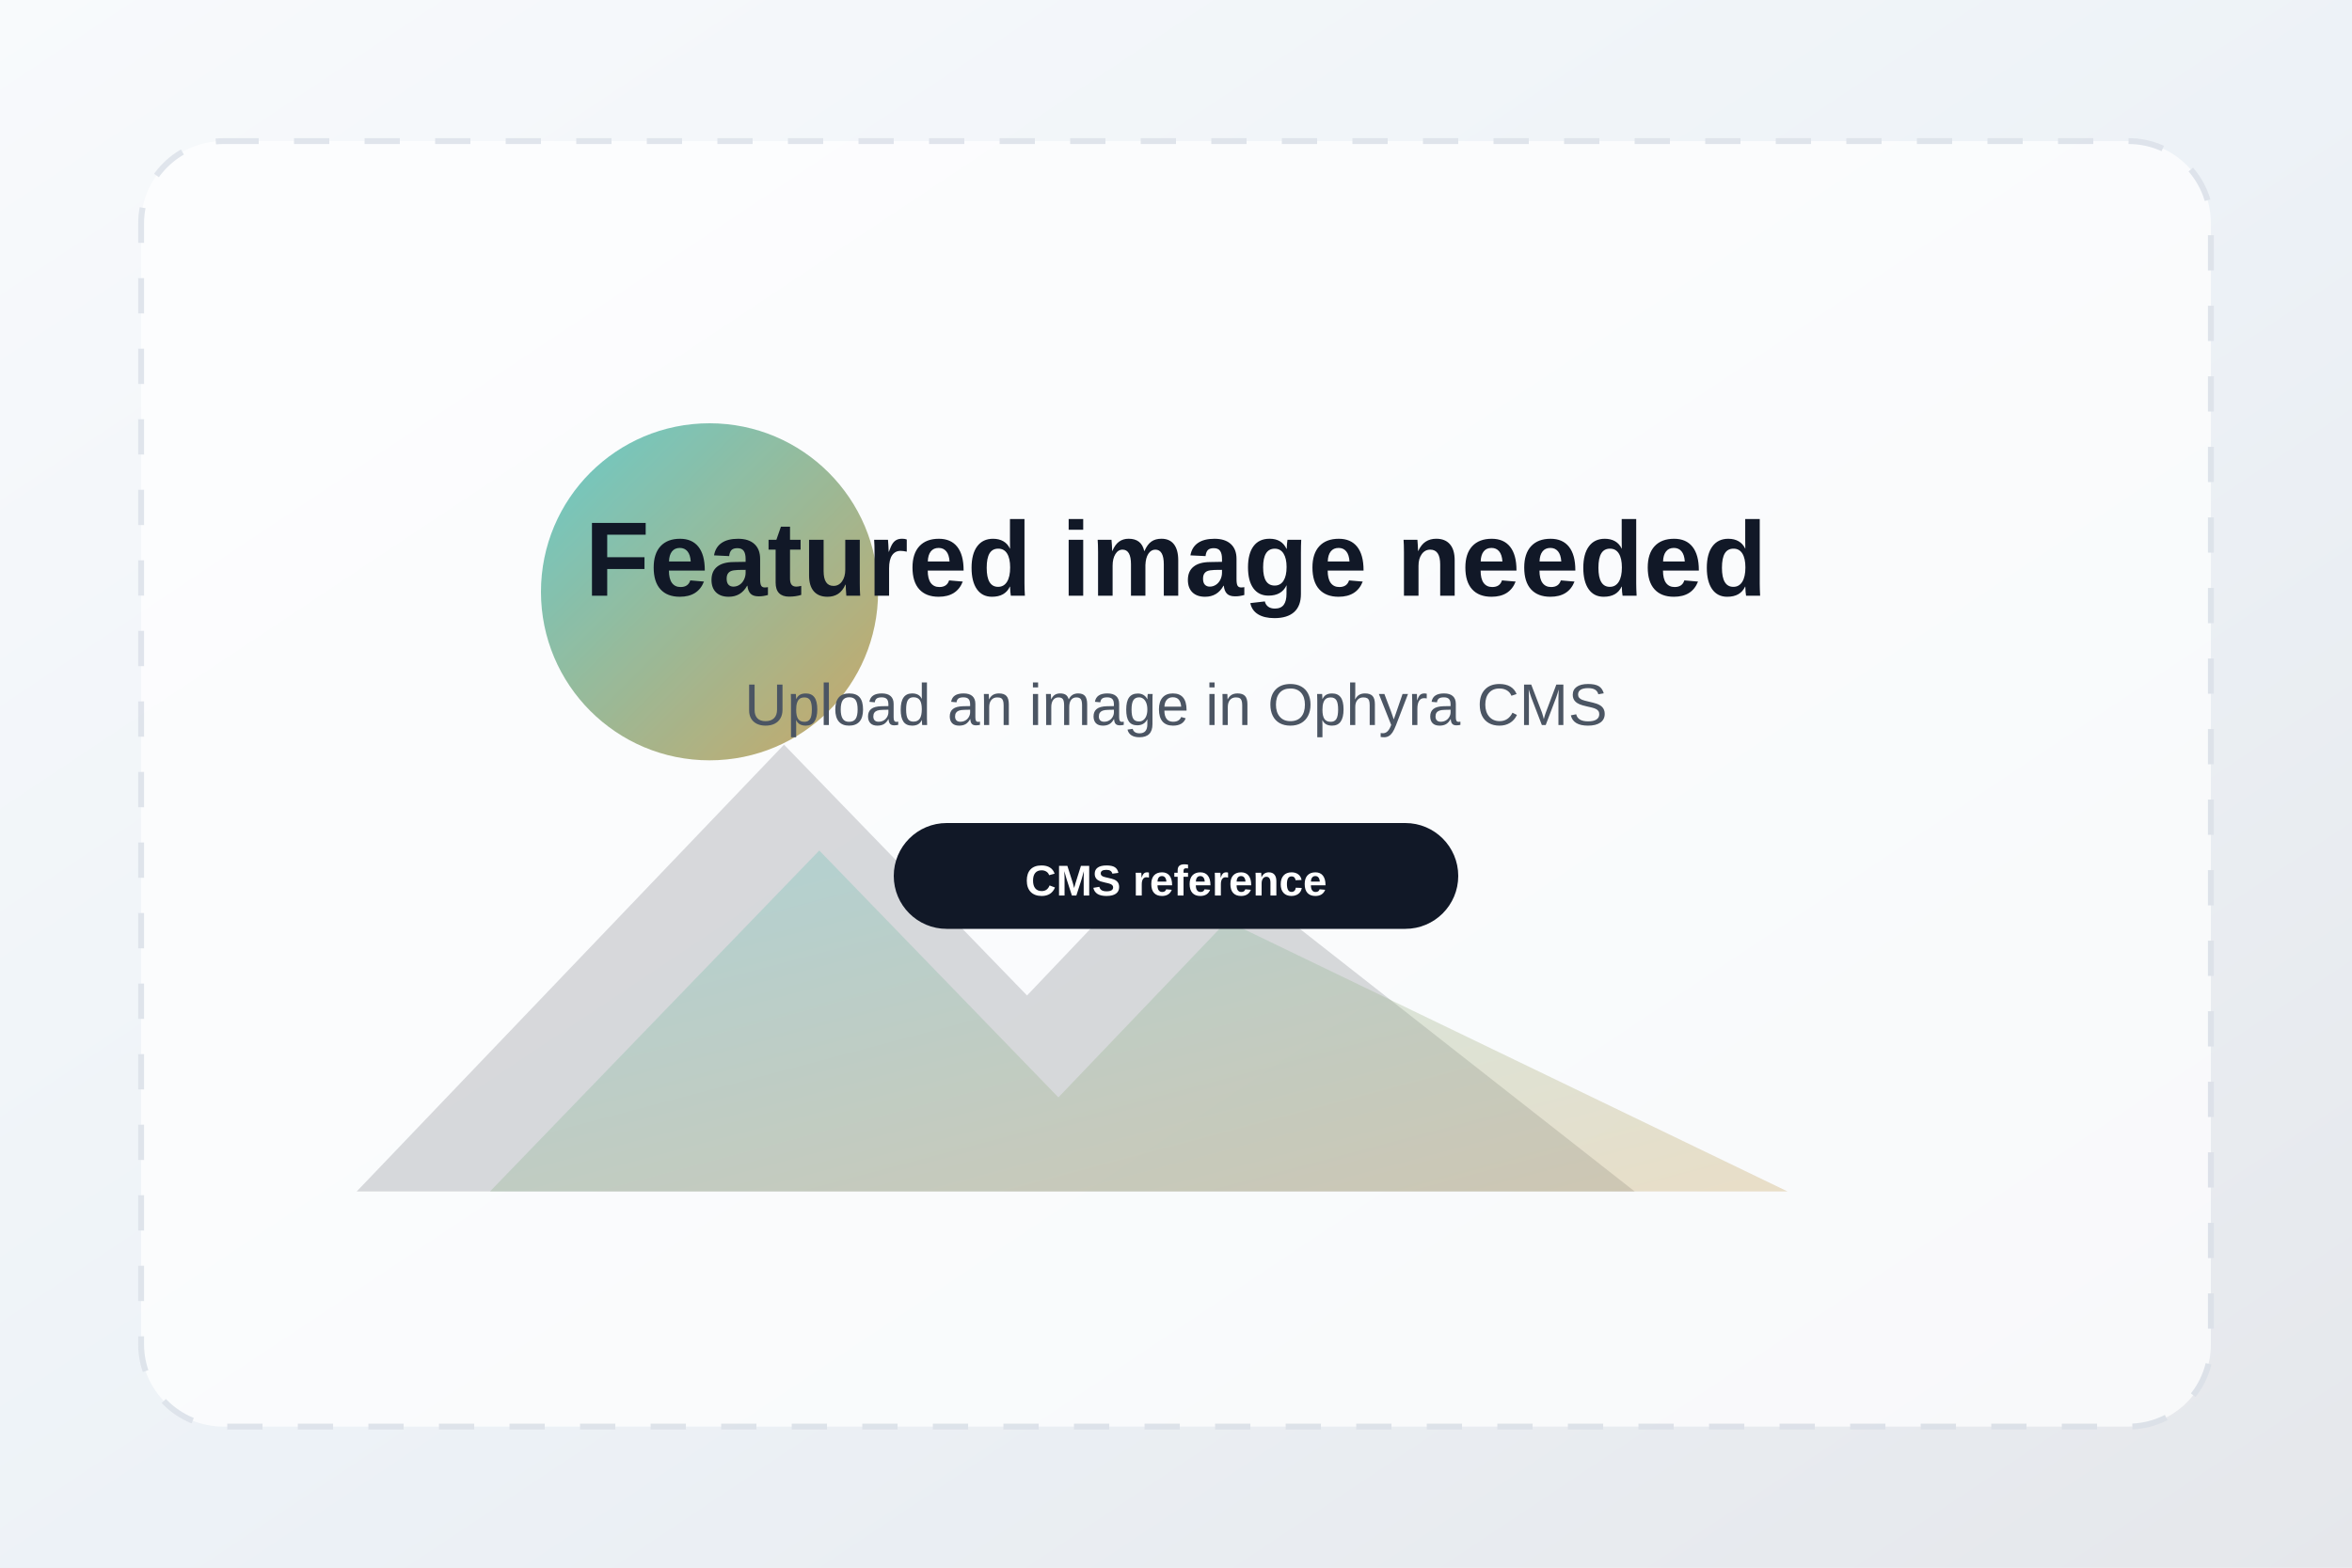
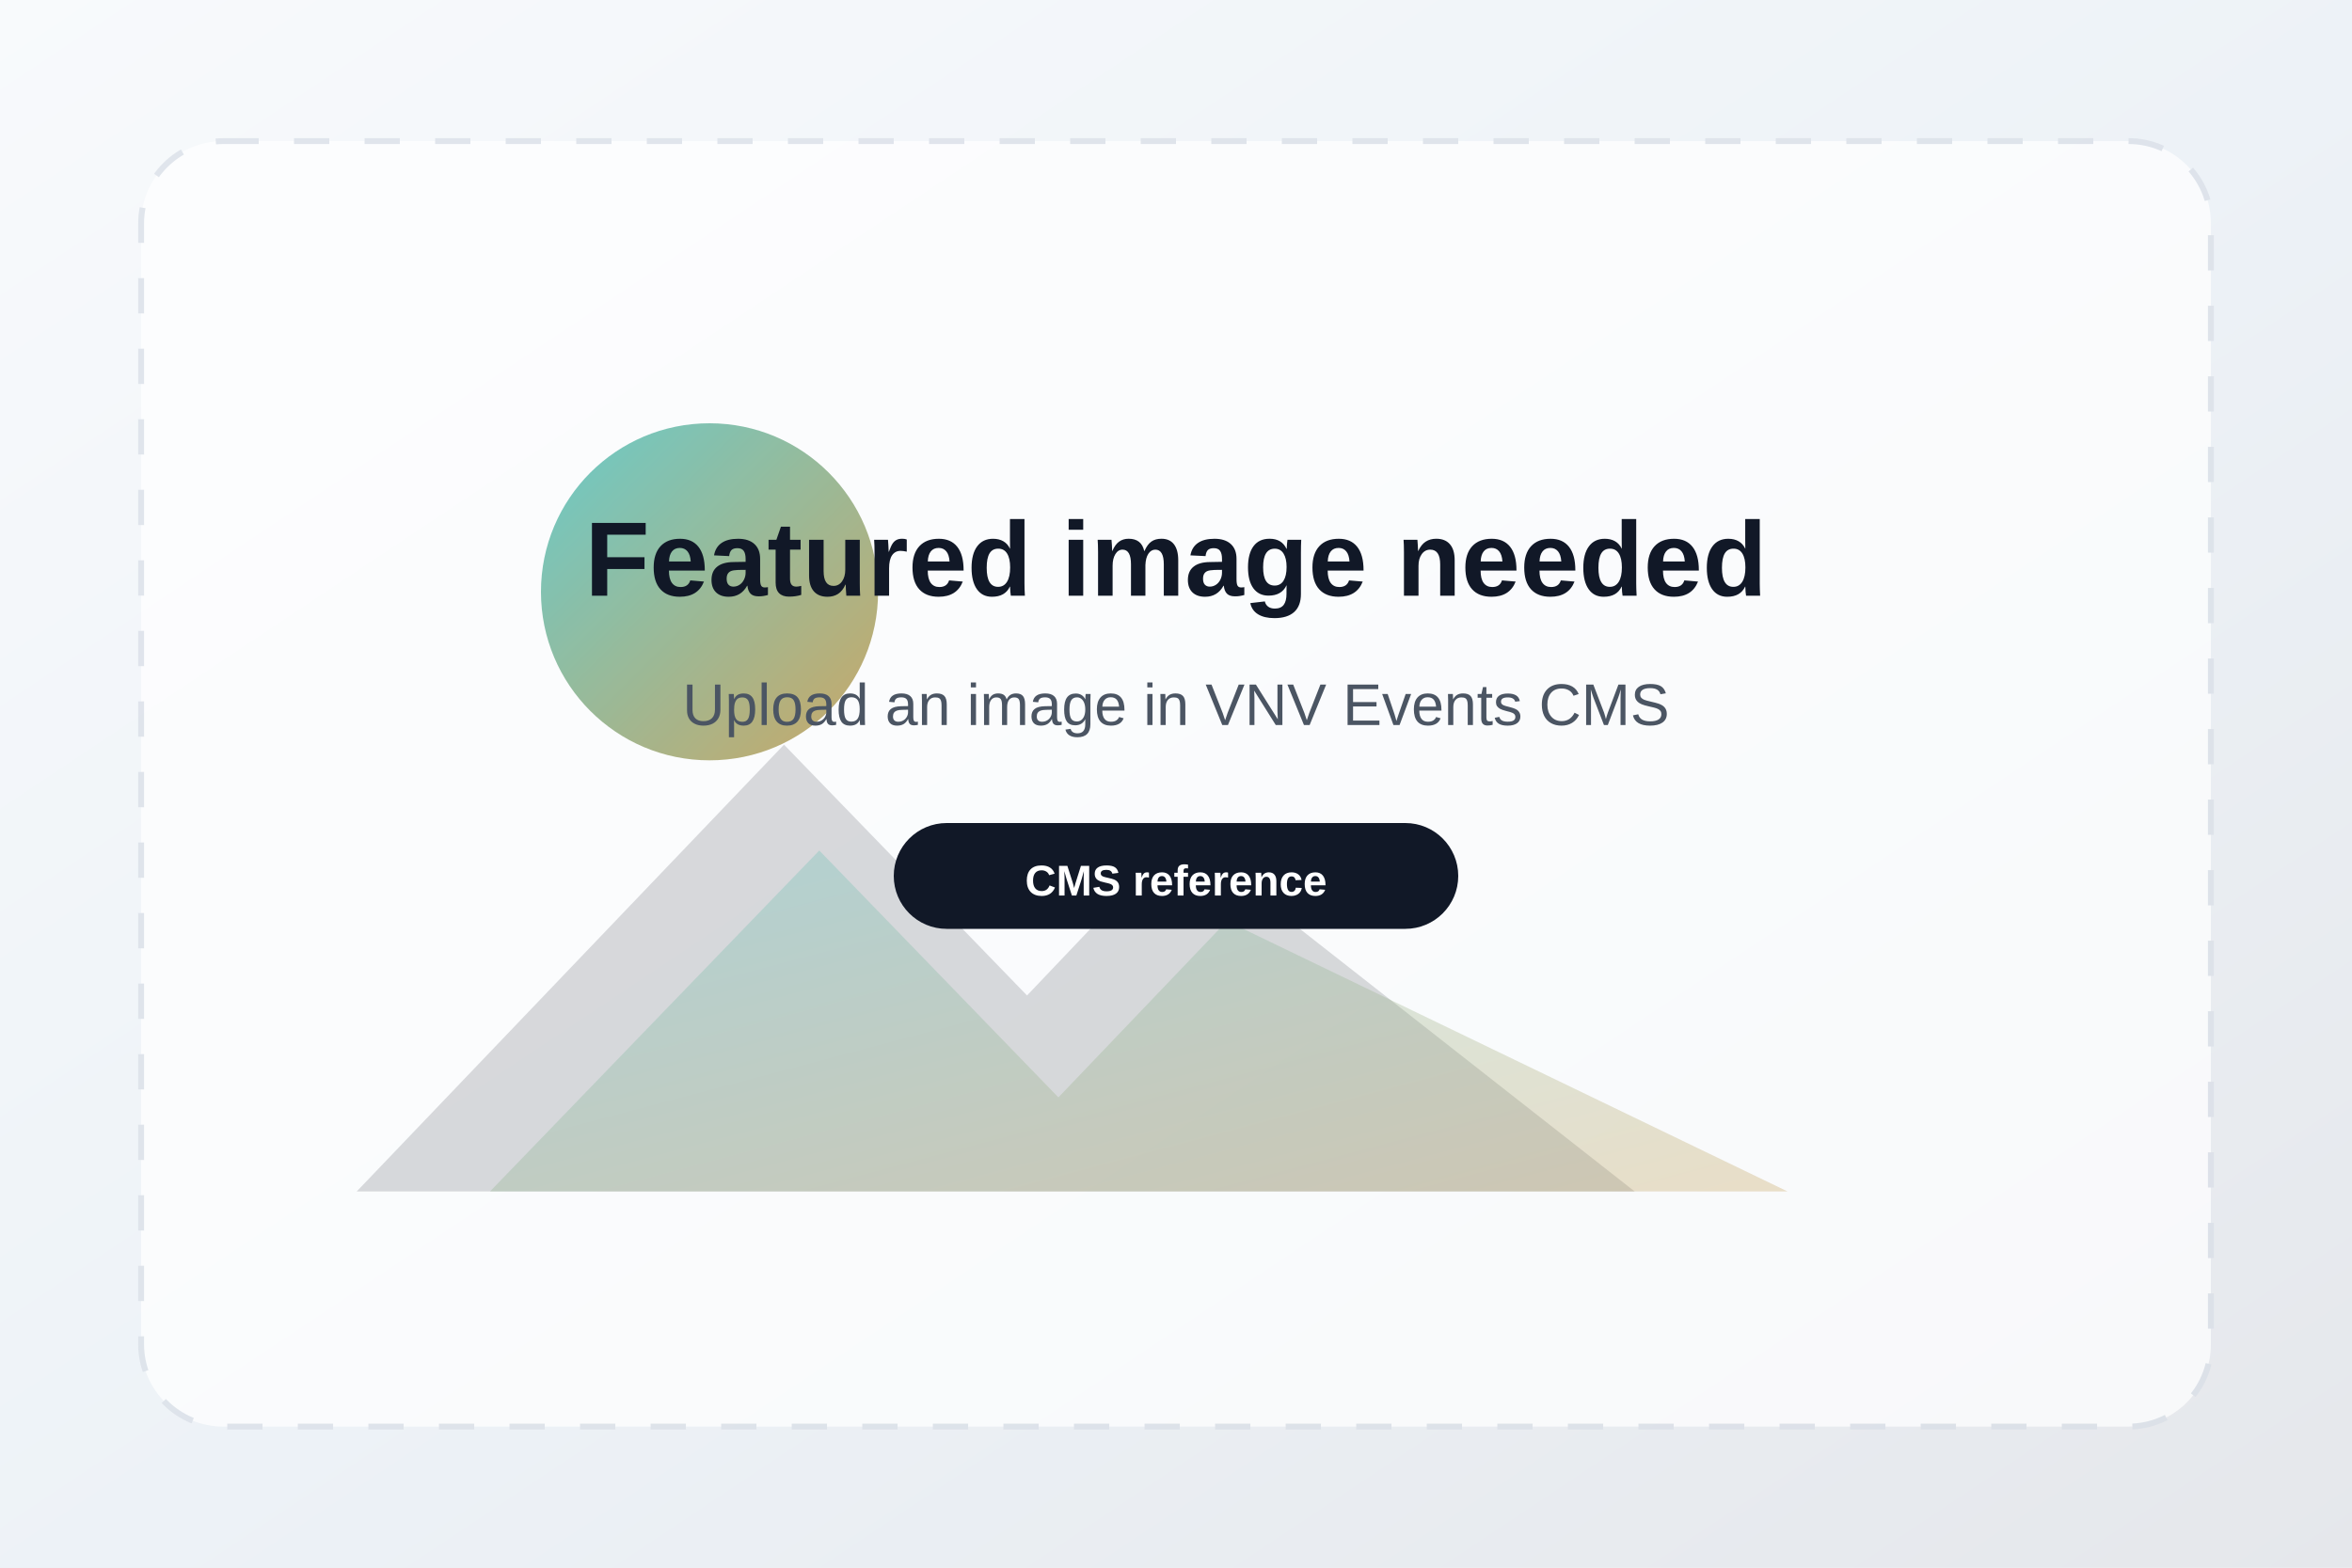
<svg xmlns="http://www.w3.org/2000/svg" viewBox="0 0 1200 800" role="img" aria-labelledby="title desc">
  <defs>
    <linearGradient id="bg" x1="0" y1="0" x2="1" y2="1">
      <stop offset="0" stop-color="#f8fafc" />
      <stop offset="0.52" stop-color="#edf2f7" />
      <stop offset="1" stop-color="#e5e7eb" />
    </linearGradient>
    <linearGradient id="accent" x1="0" y1="0" x2="1" y2="1">
      <stop offset="0" stop-color="#5ec6c4" />
      <stop offset="1" stop-color="#c5a059" />
    </linearGradient>
  </defs>
  <rect width="1200" height="800" fill="url(#bg)" />
  <rect x="72" y="72" width="1056" height="656" rx="42" fill="#ffffff" opacity="0.72" stroke="#d8dee6" stroke-width="3" stroke-dasharray="18 18" />
  <circle cx="362" cy="302" r="86" fill="url(#accent)" opacity="0.92" />
  <path d="M182 608l218-228 124 128 78-82 232 182H182z" fill="#111827" opacity="0.16" />
  <path d="M250 608l168-174 122 126 86-90 286 138H250z" fill="url(#accent)" opacity="0.32" />
  <text x="600" y="304" text-anchor="middle" font-family="Arial, Helvetica, sans-serif" font-size="54" font-weight="700" fill="#111827">Featured image needed</text>
-   <text x="600" y="370" text-anchor="middle" font-family="Arial, Helvetica, sans-serif" font-size="30" fill="#4b5563">Upload an image in Ophyra CMS</text>
+   <text x="600" y="370" text-anchor="middle" font-family="Arial, Helvetica, sans-serif" font-size="30" fill="#4b5563">Upload an image in VNV Events CMS</text>
  <rect x="456" y="420" width="288" height="54" rx="27" fill="#111827" />
  <text x="600" y="457" text-anchor="middle" font-family="Arial, Helvetica, sans-serif" font-size="22" font-weight="700" fill="#ffffff">CMS reference</text>
</svg>
